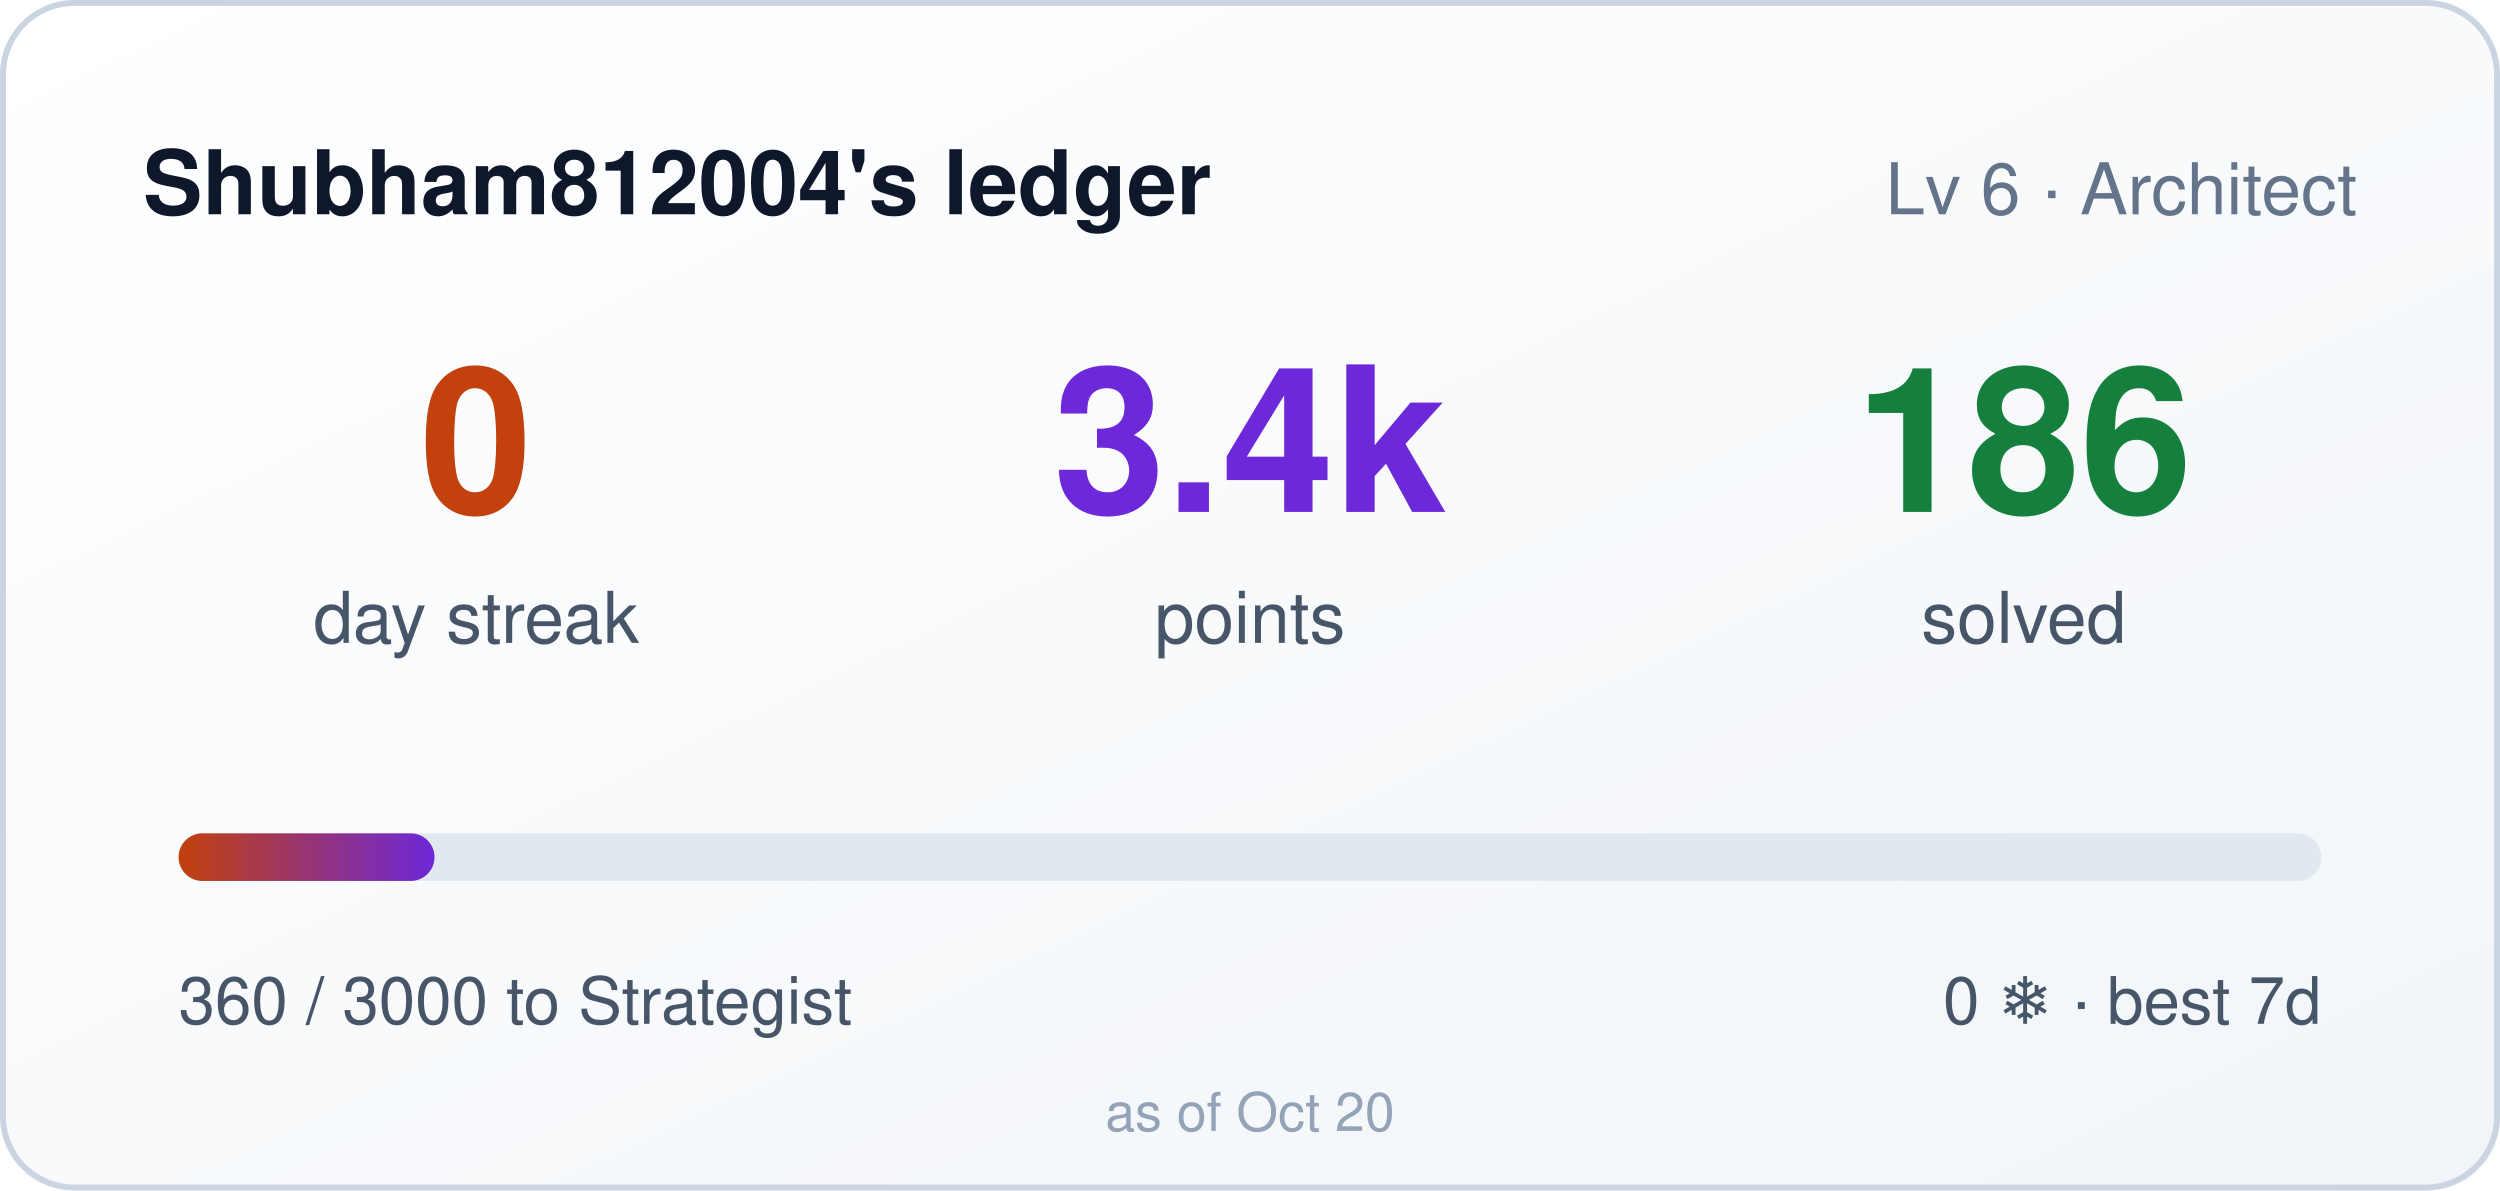
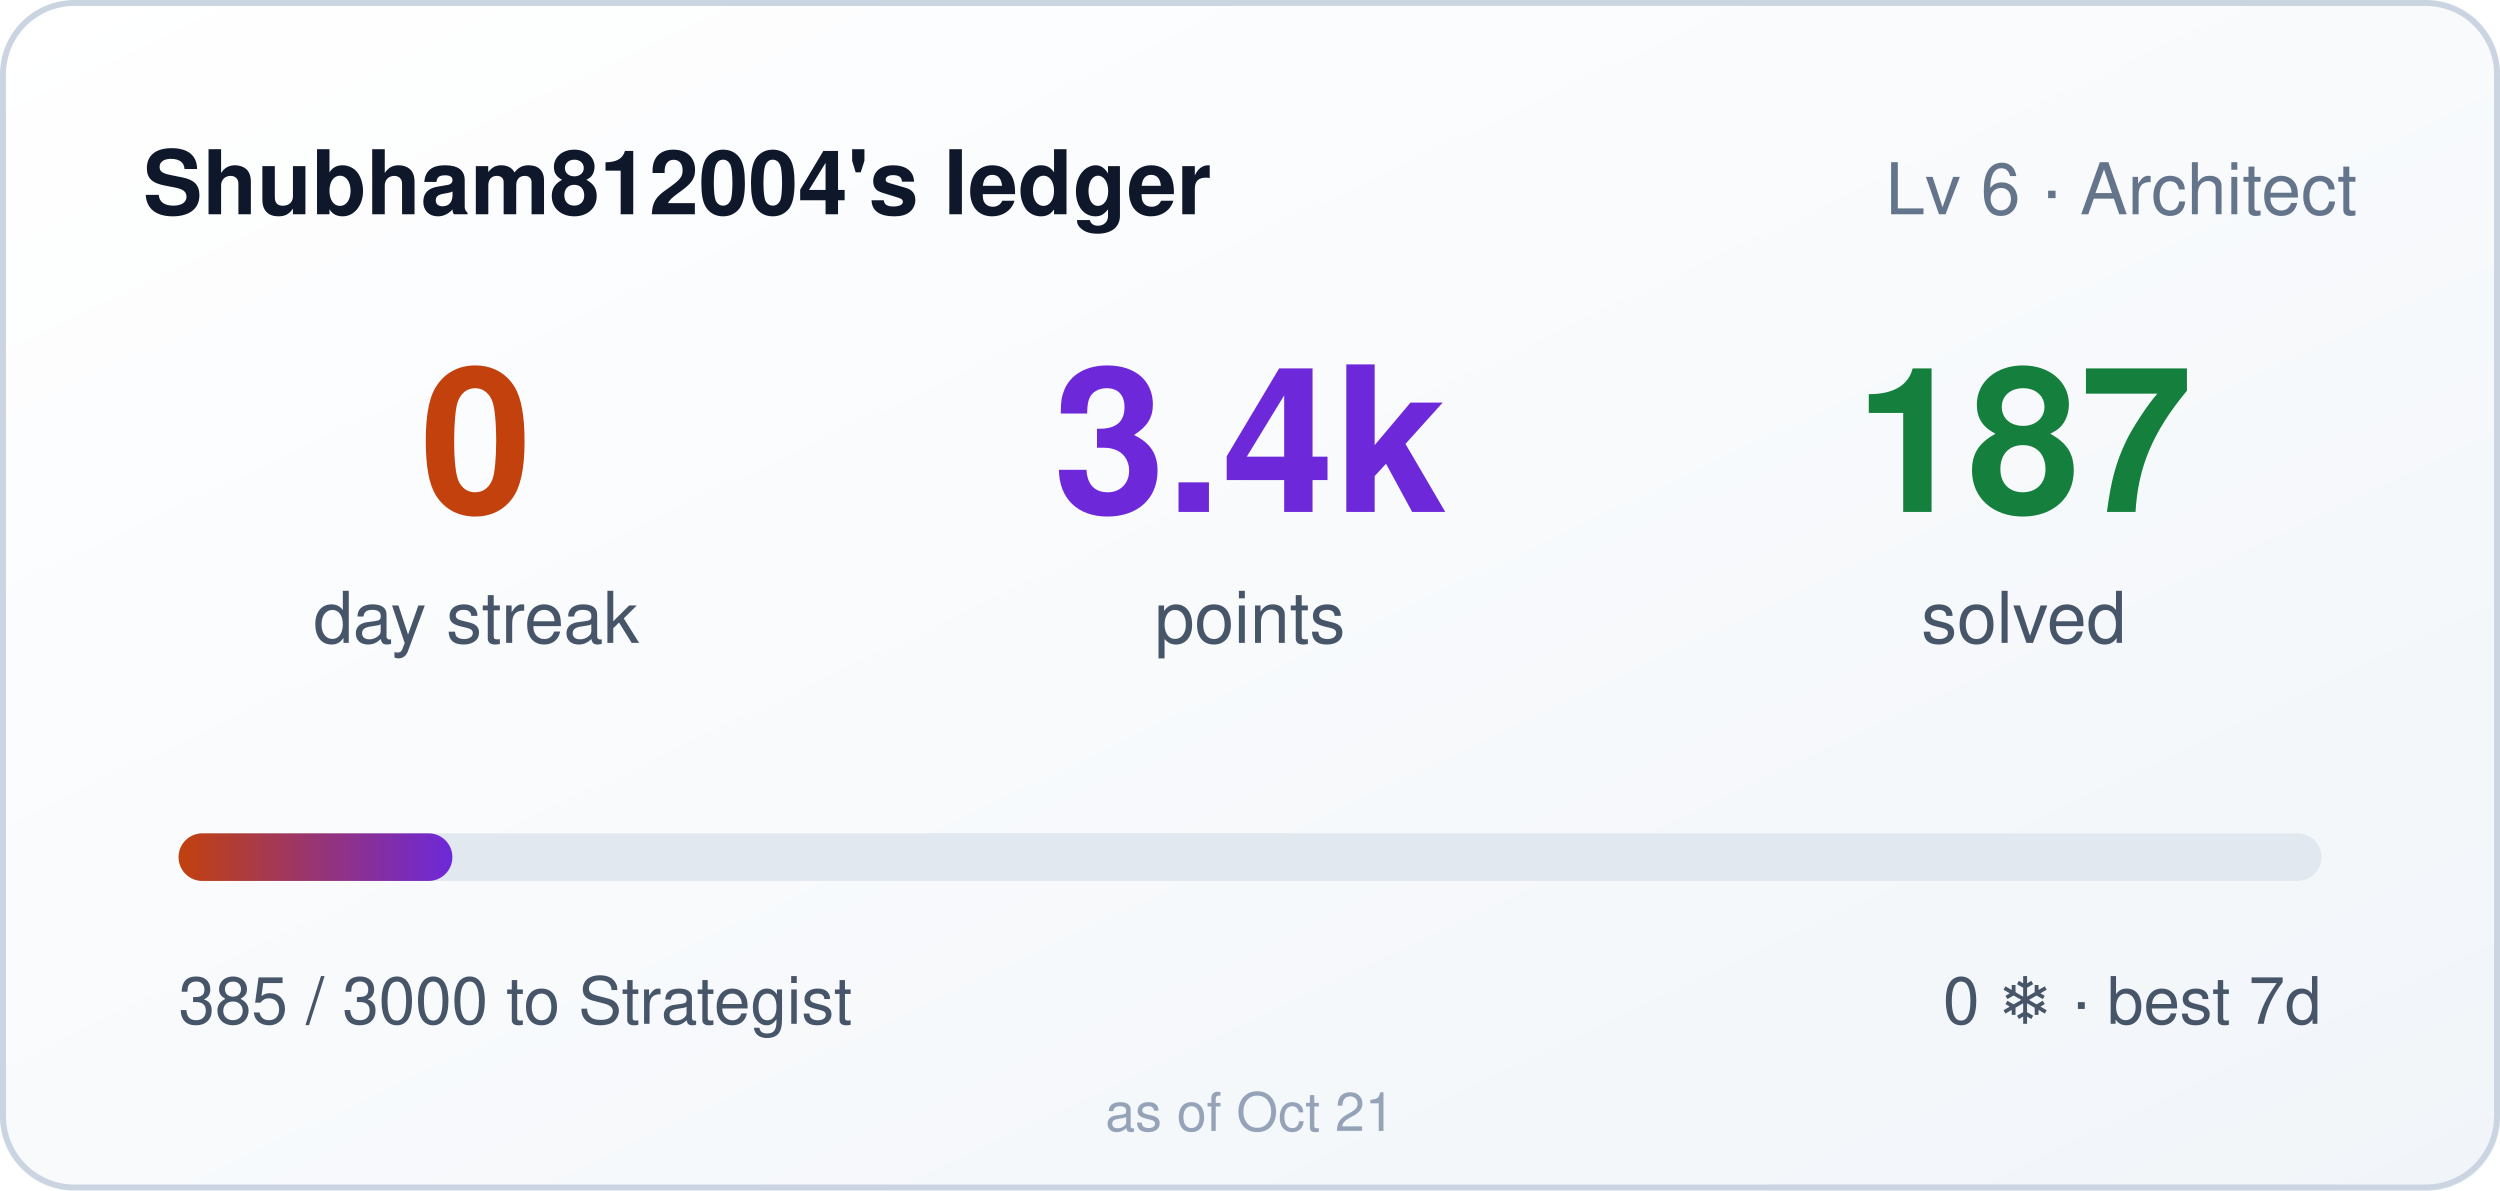
- <svg xmlns="http://www.w3.org/2000/svg" width="420" height="200" role="img" aria-label="Shubham812004's ledger: 0 day streak, 3360 points">
+ <svg xmlns="http://www.w3.org/2000/svg" width="420" height="200" role="img" aria-label="Shubham812004's ledger: 0 day streak, 3385 points">
  <style>
    .bar,.n{transform-box:fill-box}
    .bar{transform-origin:left center}
    @media (prefers-reduced-motion: no-preference){
      .bar{animation:cl-grow .9s cubic-bezier(.22,1,.36,1) both}
      .n{animation:cl-rise .5s ease-out both}
      .n2{animation-delay:.08s}
      .n3{animation-delay:.16s}
    }
    @keyframes cl-grow{from{transform:scaleX(0)}to{transform:scaleX(1)}}
    @keyframes cl-rise{from{opacity:0;transform:translateY(6px)}to{opacity:1;transform:none}}
  </style>
  <defs>
    <linearGradient id="bg" x1="0" y1="0" x2="1" y2="1">
      <stop offset="0" stop-color="#ffffff" />
      <stop offset="1" stop-color="#f1f5f9" />
    </linearGradient>
    <linearGradient id="bar" x1="0" y1="0" x2="1" y2="0">
      <stop offset="0" stop-color="#c2410c" />
      <stop offset="1" stop-color="#6d28d9" />
    </linearGradient>
  </defs>
  <rect width="420" height="200" rx="12" fill="url(#bg)" />
  <rect x="0.5" y="0.5" width="419" height="199" rx="12" fill="none" stroke="#cbd5e1" />
  <text x="24" y="36" fill="#0f172a" font-size="15" font-weight="600" font-family="Segoe UI,Helvetica,Arial,sans-serif">Shubham812004's ledger</text>
  <text x="396" y="36" fill="#64748b" font-size="12" text-anchor="end" font-family="Segoe UI,Helvetica,Arial,sans-serif">Lv 6 · Architect</text>
  <g font-family="Segoe UI,Helvetica,Arial,sans-serif">
    <text class="n n1" x="80" y="86" fill="#c2410c" font-size="34" font-weight="700" text-anchor="middle">0</text>
    <text x="80" y="108" fill="#475569" font-size="12" text-anchor="middle">day streak</text>
    <text class="n n2" x="210" y="86" fill="#6d28d9" font-size="34" font-weight="700" text-anchor="middle">3.4k</text>
    <text x="210" y="108" fill="#475569" font-size="12" text-anchor="middle">points</text>
-     <text class="n n3" x="340" y="86" fill="#15803d" font-size="34" font-weight="700" text-anchor="middle">186</text>
+     <text class="n n3" x="340" y="86" fill="#15803d" font-size="34" font-weight="700" text-anchor="middle">187</text>
    <text x="340" y="108" fill="#475569" font-size="12" text-anchor="middle">solved</text>
  </g>
  <rect x="30" y="140" width="360" height="8" rx="4" fill="#e2e8f0" />
-   <rect class="bar" x="30" y="140" width="43" height="8" rx="4" fill="url(#bar)" />
-   <text x="30" y="172" fill="#475569" font-size="11" font-family="Segoe UI,Helvetica,Arial,sans-serif">360 / 3000 to Strategist</text>
+   <rect class="bar" x="30" y="140" width="46" height="8" rx="4" fill="url(#bar)" />
+   <text x="30" y="172" fill="#475569" font-size="11" font-family="Segoe UI,Helvetica,Arial,sans-serif">385 / 3000 to Strategist</text>
  <text x="390" y="172" fill="#475569" font-size="11" text-anchor="end" font-family="Segoe UI,Helvetica,Arial,sans-serif">0 ❄ · best 7d</text>
-   <text x="210" y="190" fill="#94a3b8" font-size="9" text-anchor="middle" font-family="Segoe UI,Helvetica,Arial,sans-serif">as of Oct 20</text>
+   <text x="210" y="190" fill="#94a3b8" font-size="9" text-anchor="middle" font-family="Segoe UI,Helvetica,Arial,sans-serif">as of Oct 21</text>
</svg>
